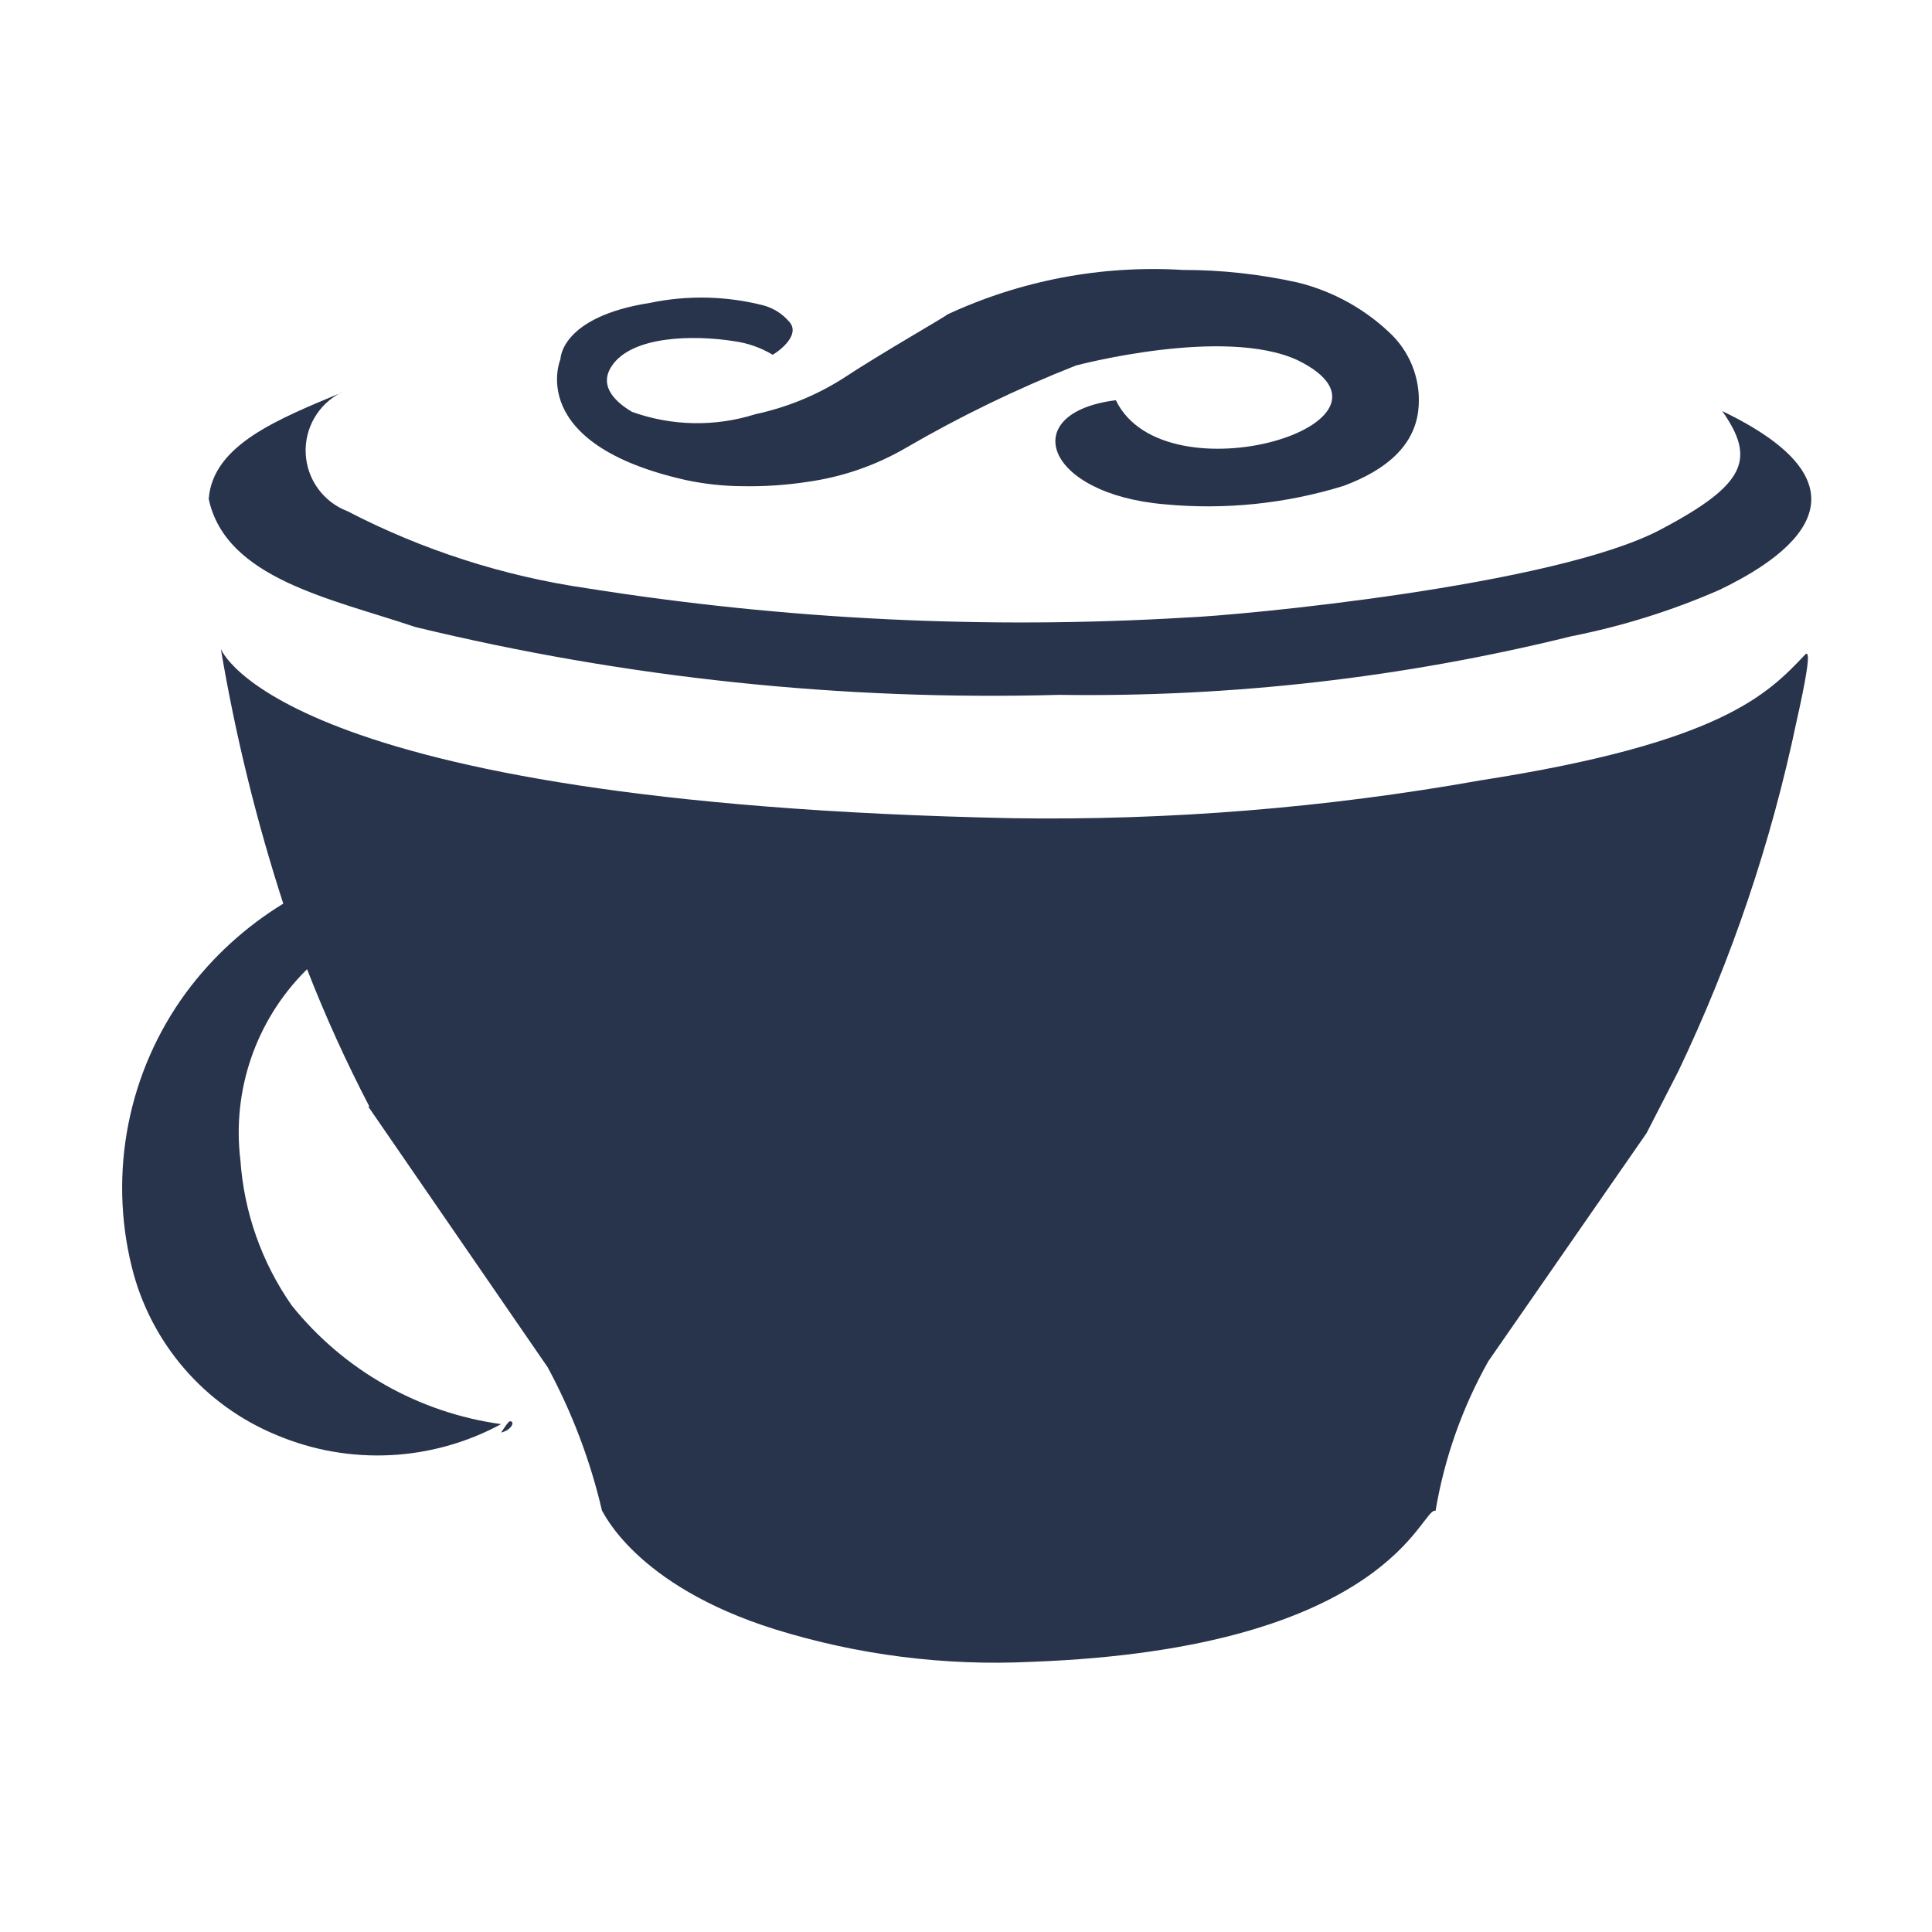
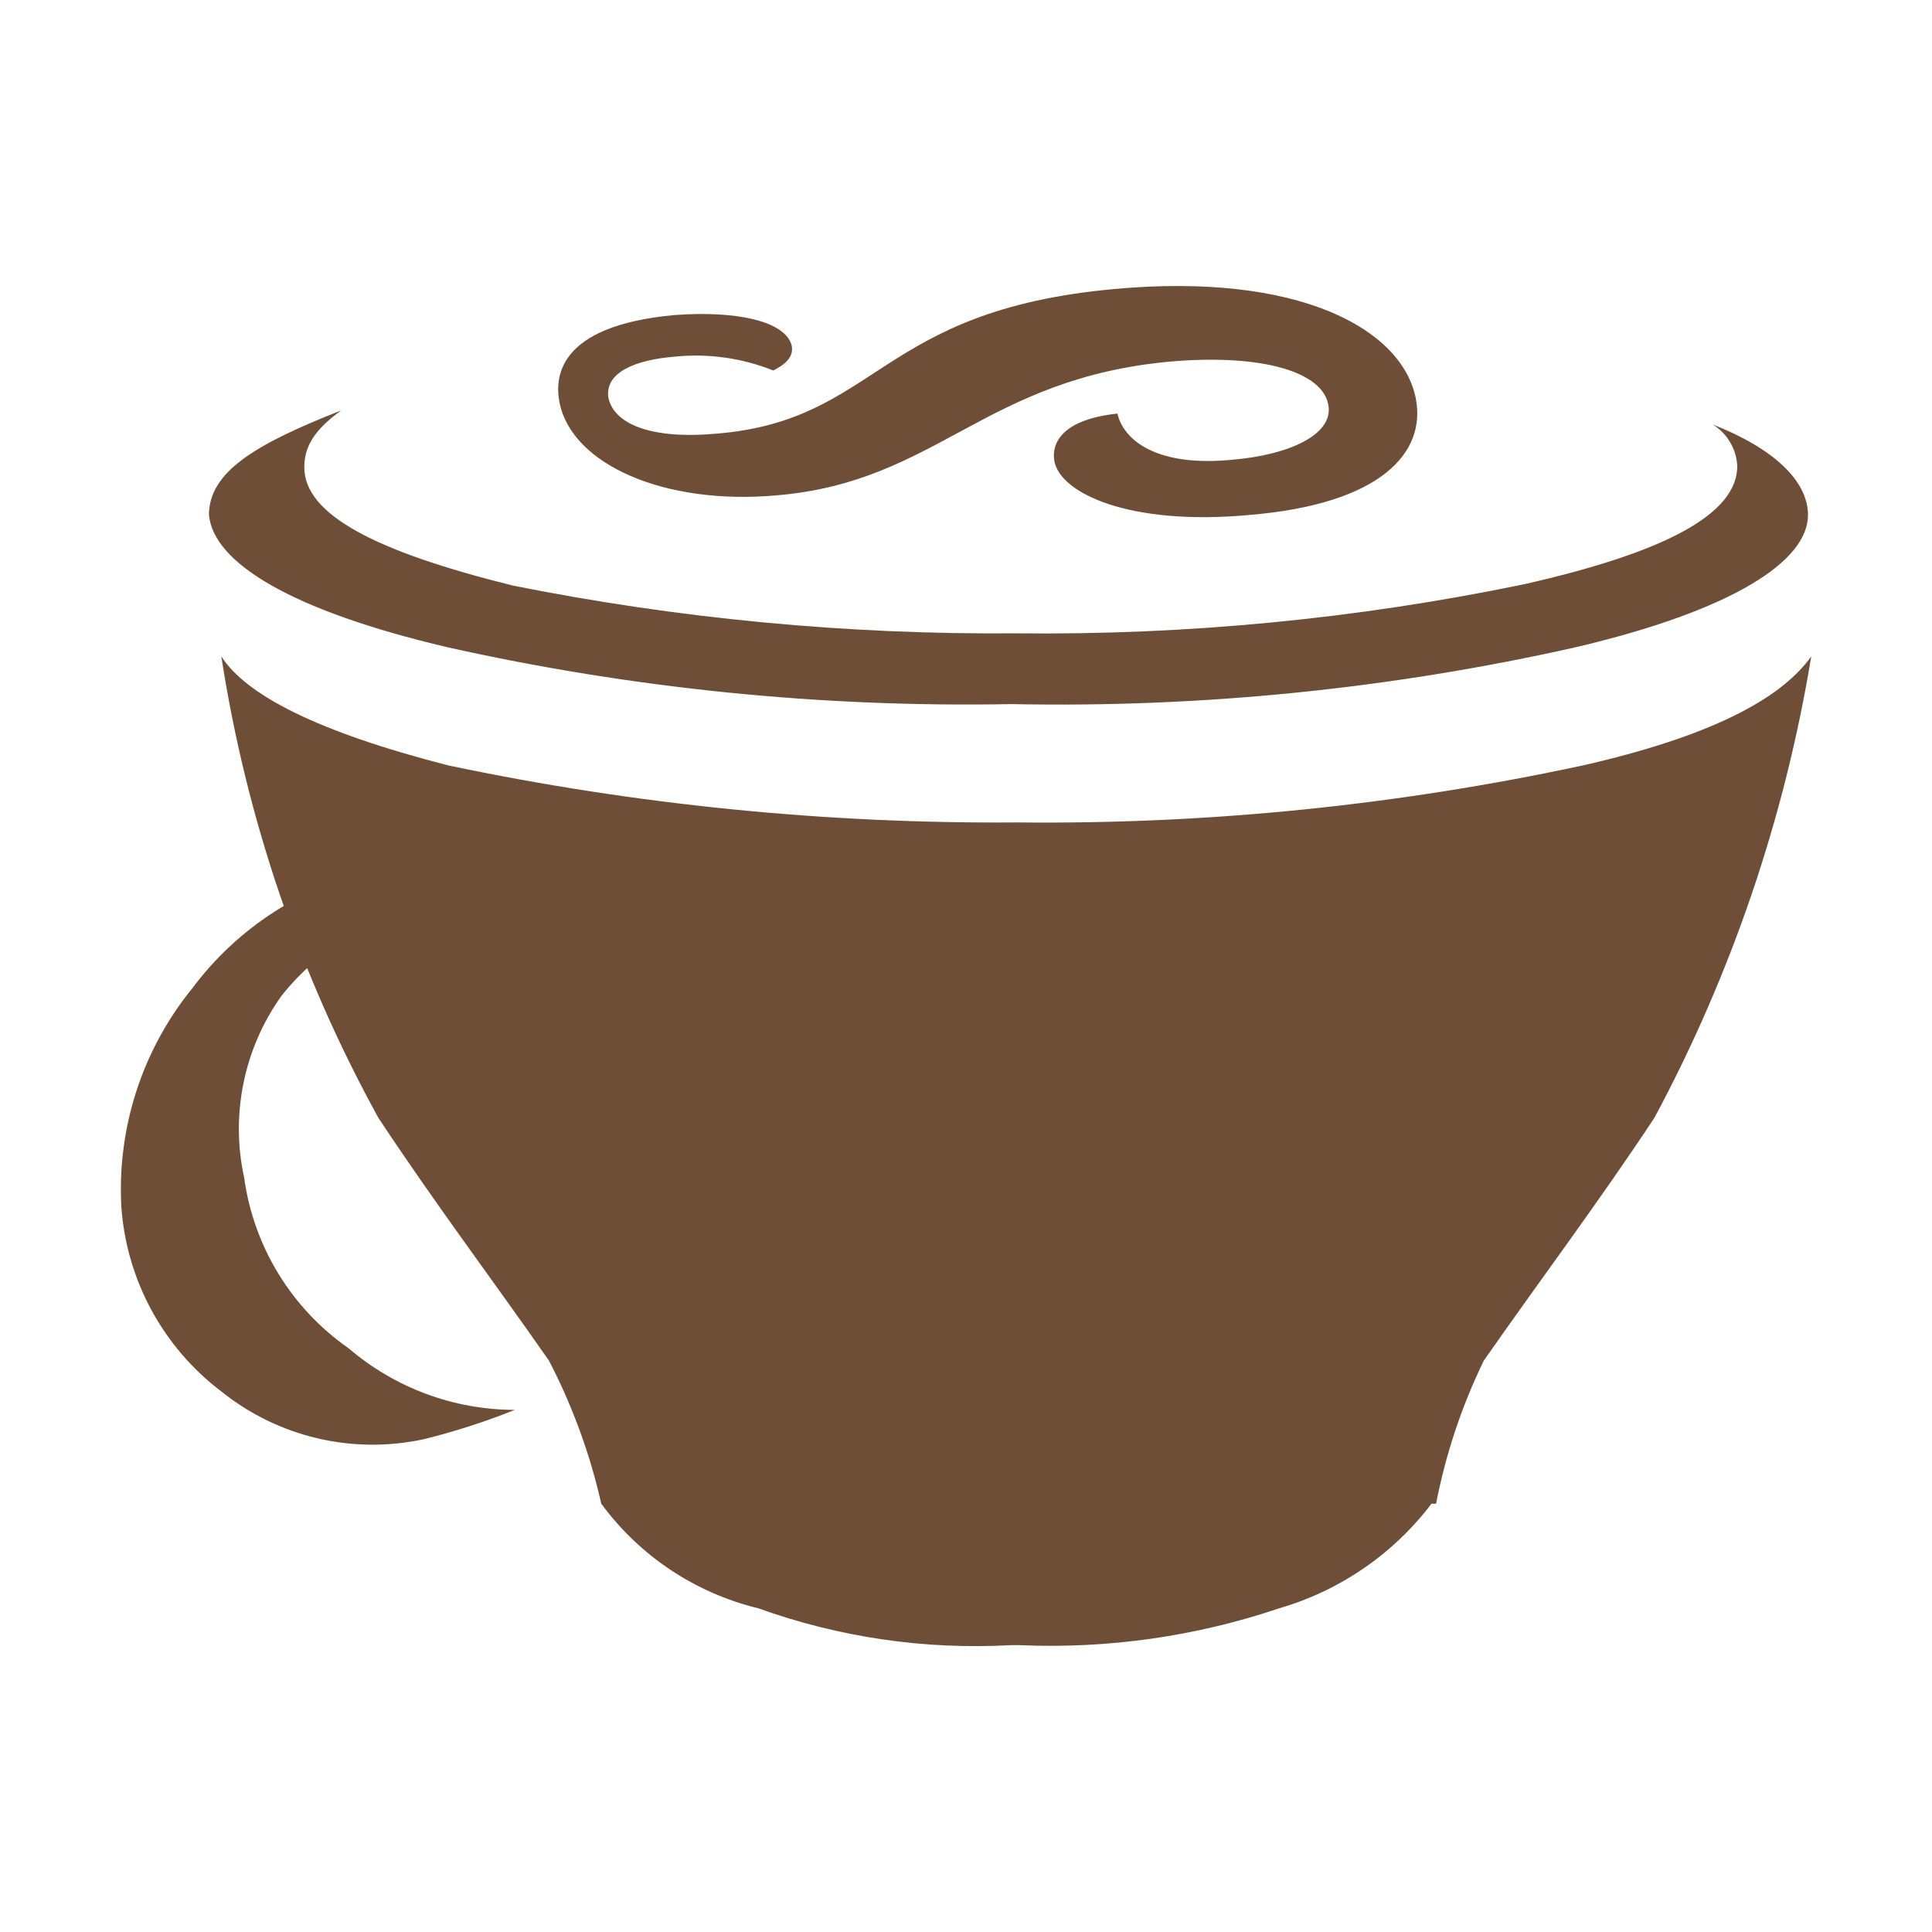
<svg xmlns="http://www.w3.org/2000/svg" viewBox="0 0 32 32">
-   <path d="M12.8,5.877a1.688,1.688,0,0,0-.641-.226c-.664-.105-1.7-.094-2.031.418-.224.345.1.611.341.753a3.194,3.194,0,0,0,2.044.038,4.446,4.446,0,0,0,1.433-.581c.665-.44,1.769-1.065,1.738-1.067a8.087,8.087,0,0,1,3.908-.741,8.764,8.764,0,0,1,1.906.209,3.389,3.389,0,0,1,1.565.876,1.527,1.527,0,0,1,.427,1.252c-.071.565-.507.969-1.237,1.24a7.606,7.606,0,0,1-2.96.305c-2-.169-2.455-1.519-.811-1.724.808,1.677,5.117.369,3.009-.664-1.225-.563-3.67.089-3.67.089a20.69,20.69,0,0,0-2.821,1.367,4.465,4.465,0,0,1-1.625.56,6.362,6.362,0,0,1-1.071.072,4.649,4.649,0,0,1-.936-.1c-2.684-.6-2.085-2.005-2.085-2.005s0-.7,1.486-.932a4.153,4.153,0,0,1,1.883.044.861.861,0,0,1,.414.262c.232.244-.254.552-.262.549ZM3.657,10.743a29.755,29.755,0,0,0,1.035,4.224,5.707,5.707,0,0,0-1.609,1.472,5.466,5.466,0,0,0-.9,4.547,4.059,4.059,0,0,0,2.4,2.784A4.3,4.3,0,0,0,8.3,23.588a5.39,5.39,0,0,1-3.467-1.964,4.781,4.781,0,0,1-.851-2.406,3.794,3.794,0,0,1,1.076-3.137l.028-.028a22.869,22.869,0,0,0,1.033,2.276H6.1l2.971,4.317a9.559,9.559,0,0,1,.9,2.376c.015,0,.534,1.234,2.864,1.964a12.3,12.3,0,0,0,4.251.539c5.97-.22,6.455-2.587,6.691-2.5a7.645,7.645,0,0,1,.874-2.478l2.622-3.78L27.8,17.74a25.611,25.611,0,0,0,1.956-5.79c.14-.621.258-1.23.141-1.106-.617.653-1.388,1.461-5.373,2.081a40.713,40.713,0,0,1-7.76.627C4.58,13.3,3.656,10.744,3.656,10.744ZM8.3,23.728c.179-.044.235-.191.146-.187C8.425,23.541,8.373,23.615,8.3,23.728ZM5.655,6.5a1.076,1.076,0,0,0,.1,1.967,12.534,12.534,0,0,0,3.97,1.277,45.885,45.885,0,0,0,9.912.485c.886-.033,6.1-.524,7.865-1.456C28.93,8.02,29.08,7.6,28.526,6.809c2.909,1.4.753,2.575-.05,2.963a11.855,11.855,0,0,1-2.447.766,33.334,33.334,0,0,1-8.489.971A40.523,40.523,0,0,1,6.878,10.385c-1.4-.472-3.137-.8-3.421-2.12.067-.9,1.158-1.325,2.2-1.762Z" style="fill:#28334c" />
+   <path d="M13.114,5.728c.025.153-.051.28-.306.408a3.457,3.457,0,0,0-1.63-.229c-.637.051-1.172.255-1.1.688.1.433.713.688,1.808.586,2.674-.229,2.649-2.038,6.571-2.394,3.056-.28,4.763.662,4.992,1.808.178.891-.56,1.757-2.776,1.936-1.961.178-3.107-.357-3.209-.891-.051-.28.1-.688,1.044-.79.1.433.637.891,1.91.764C21.341,7.536,22.1,7.2,22,6.7c-.1-.535-1.07-.84-2.6-.713-3.107.28-3.871,1.987-6.52,2.216C11,8.376,9.472,7.689,9.268,6.67c-.076-.382-.076-1.273,1.91-1.452,1.019-.076,1.834.1,1.936.509ZM3.181,16.374A5.279,5.279,0,0,0,2.01,19.99a4.206,4.206,0,0,0,1.655,3.056,4,4,0,0,0,3.362.79,11.434,11.434,0,0,0,1.5-.484,4.238,4.238,0,0,1-2.751-1.019,4.13,4.13,0,0,1-1.732-2.827A3.79,3.79,0,0,1,4.658,16.5,3.977,3.977,0,0,1,7.409,15a4.806,4.806,0,0,1,3.209.942,6.95,6.95,0,0,0-.866-.866,4.1,4.1,0,0,0-3.464-.688,5.2,5.2,0,0,0-3.107,1.987ZM16.833,10.49A40.837,40.837,0,0,1,8.5,9.7C6.237,9.14,5.04,8.529,5.04,7.74c0-.331.153-.611.611-.942-1.426.56-2.19,1.019-2.19,1.732.076.79,1.35,1.579,3.948,2.19a39.443,39.443,0,0,0,9.347.942A38.993,38.993,0,0,0,26.1,10.72c2.6-.611,3.846-1.426,3.846-2.19,0-.56-.56-1.1-1.579-1.5a.862.862,0,0,1,.408.688c0,.79-1.172,1.426-3.54,1.961A39.324,39.324,0,0,1,16.833,10.49Zm9.373,2.19a42.315,42.315,0,0,1-9.347.942,44.144,44.144,0,0,1-9.424-.942c-2.19-.56-3.362-1.172-3.769-1.808a23.186,23.186,0,0,0,2.6,7.641c.942,1.426,1.885,2.674,2.827,4.024a9.883,9.883,0,0,1,.866,2.369,4.559,4.559,0,0,0,2.6,1.732,10.611,10.611,0,0,0,4.177.611h.153a11.839,11.839,0,0,0,4.3-.611,4.869,4.869,0,0,0,2.521-1.732h.076a9.592,9.592,0,0,1,.79-2.369c.942-1.35,1.885-2.6,2.827-4.024A24.62,24.62,0,0,0,30,10.872C29.491,11.585,28.319,12.2,26.205,12.681Z" style="fill:#6f4e37" />
</svg>
